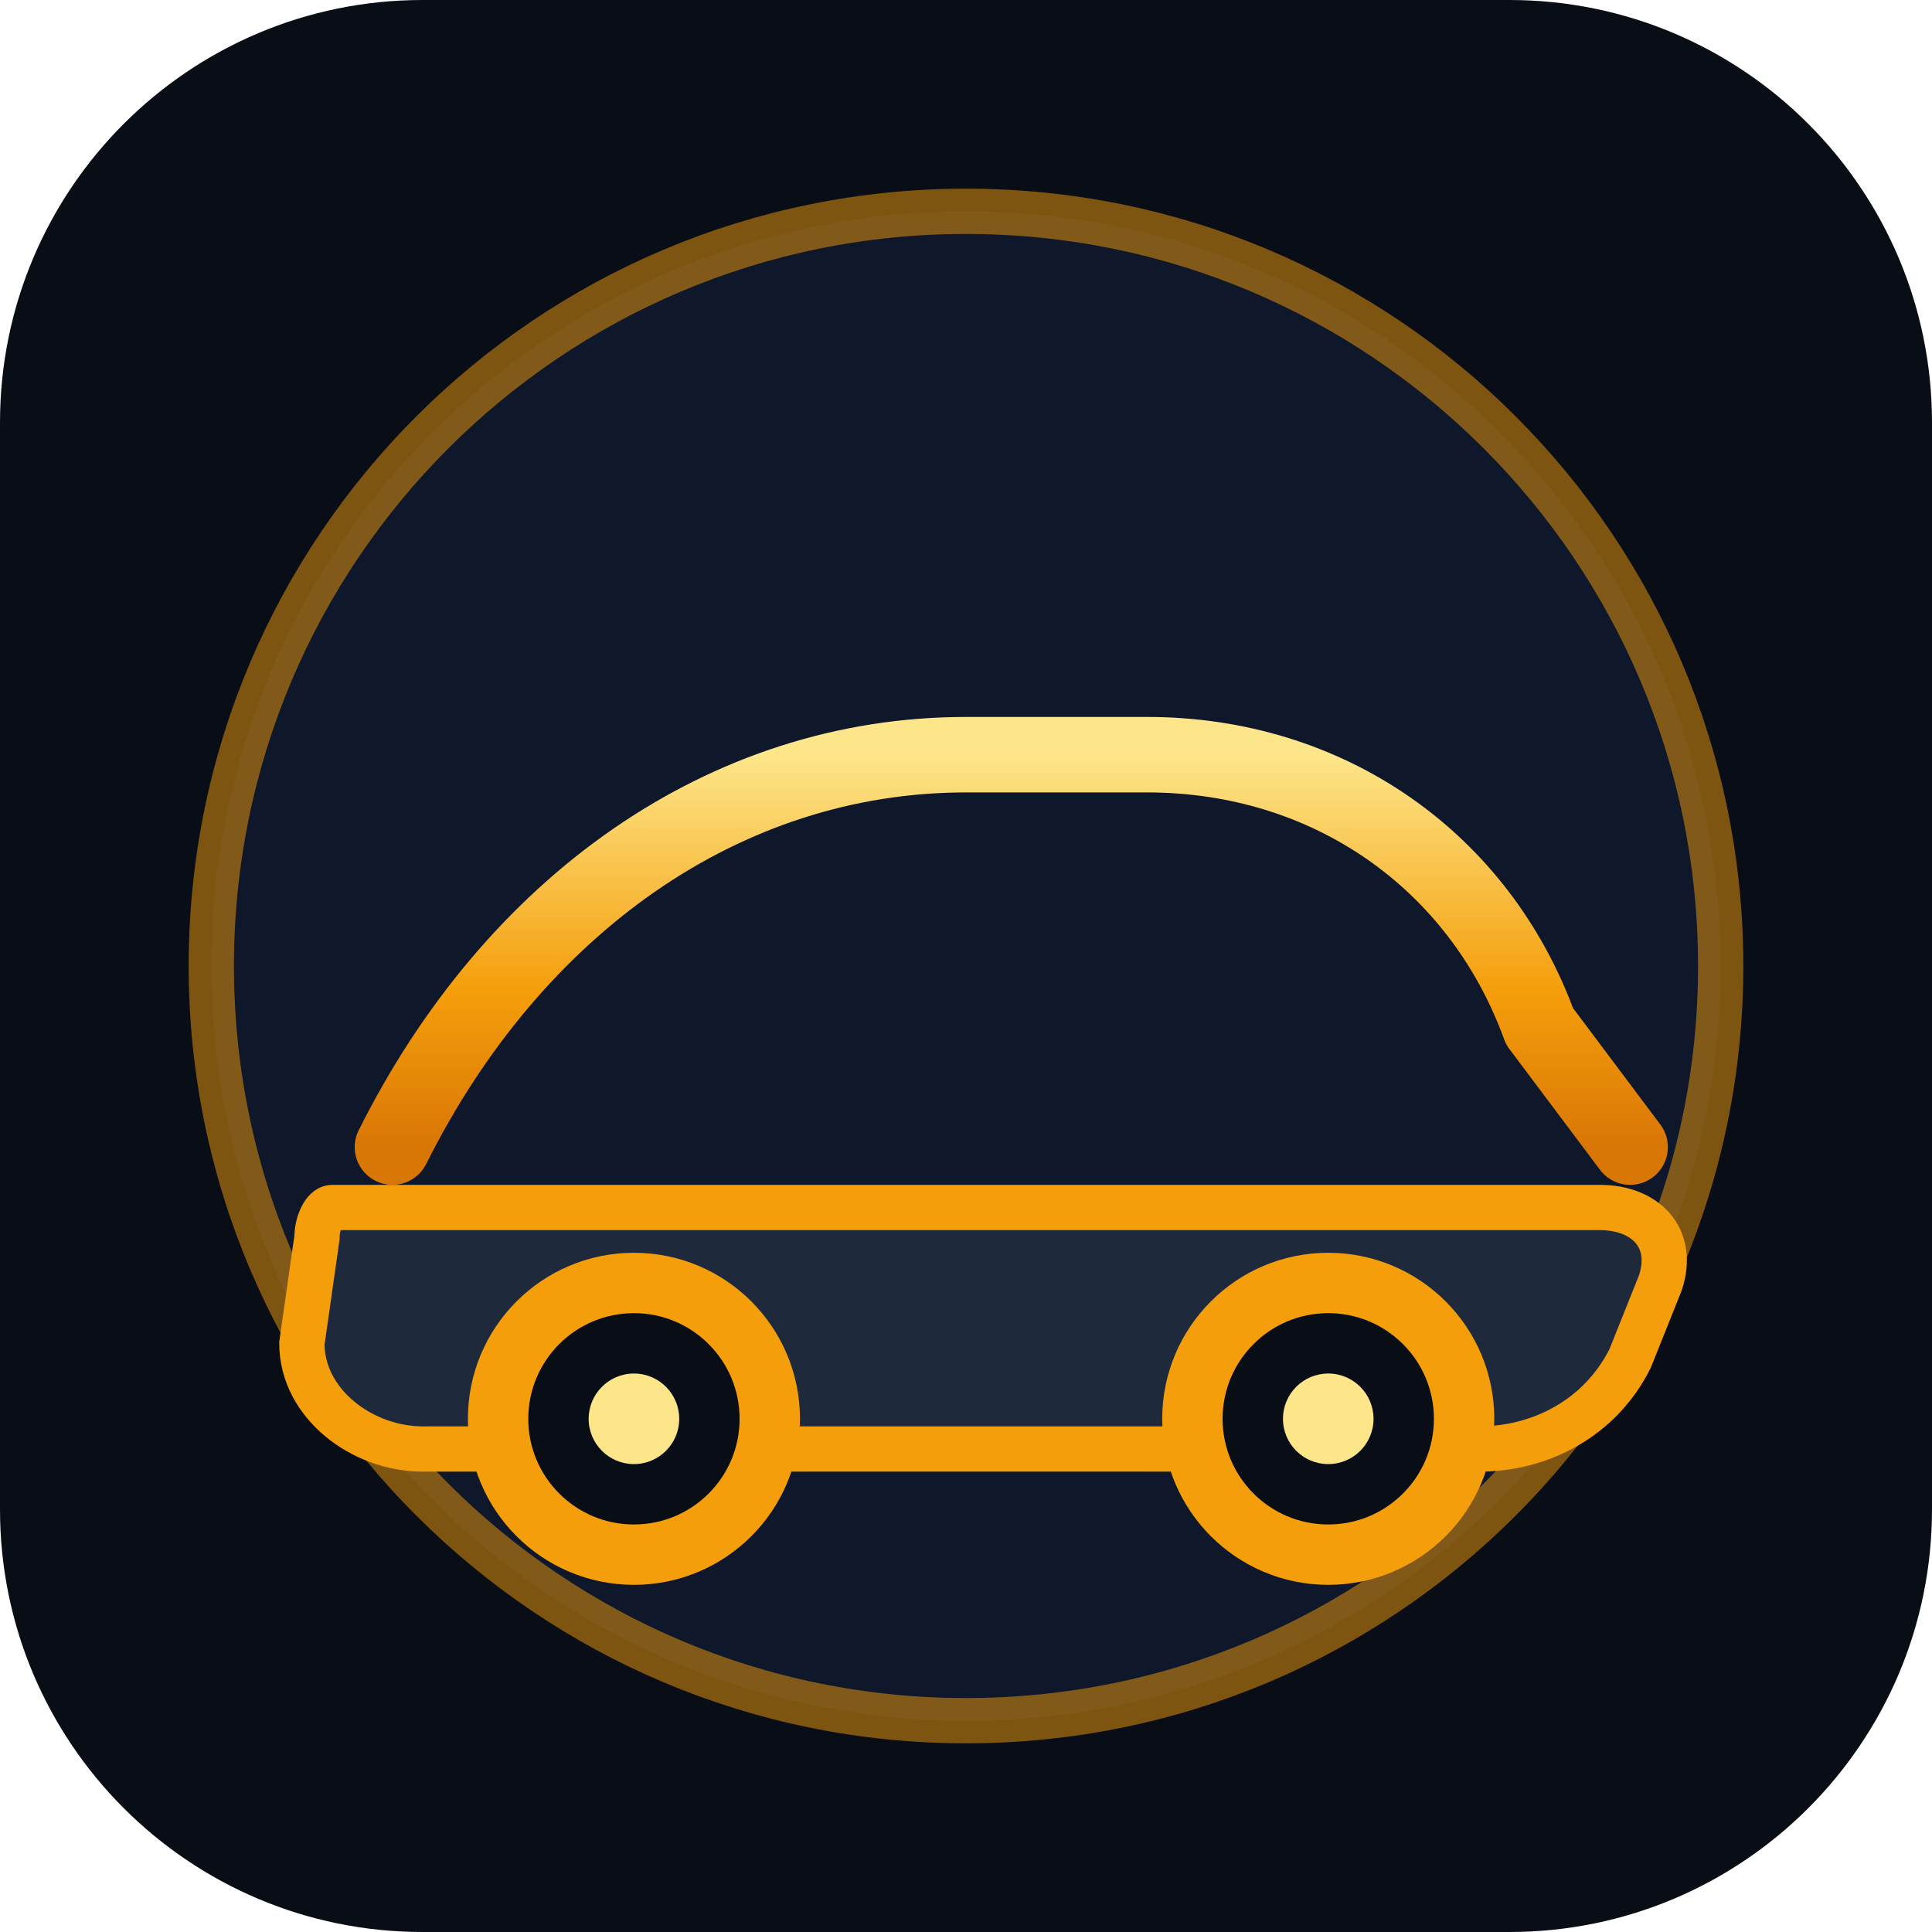
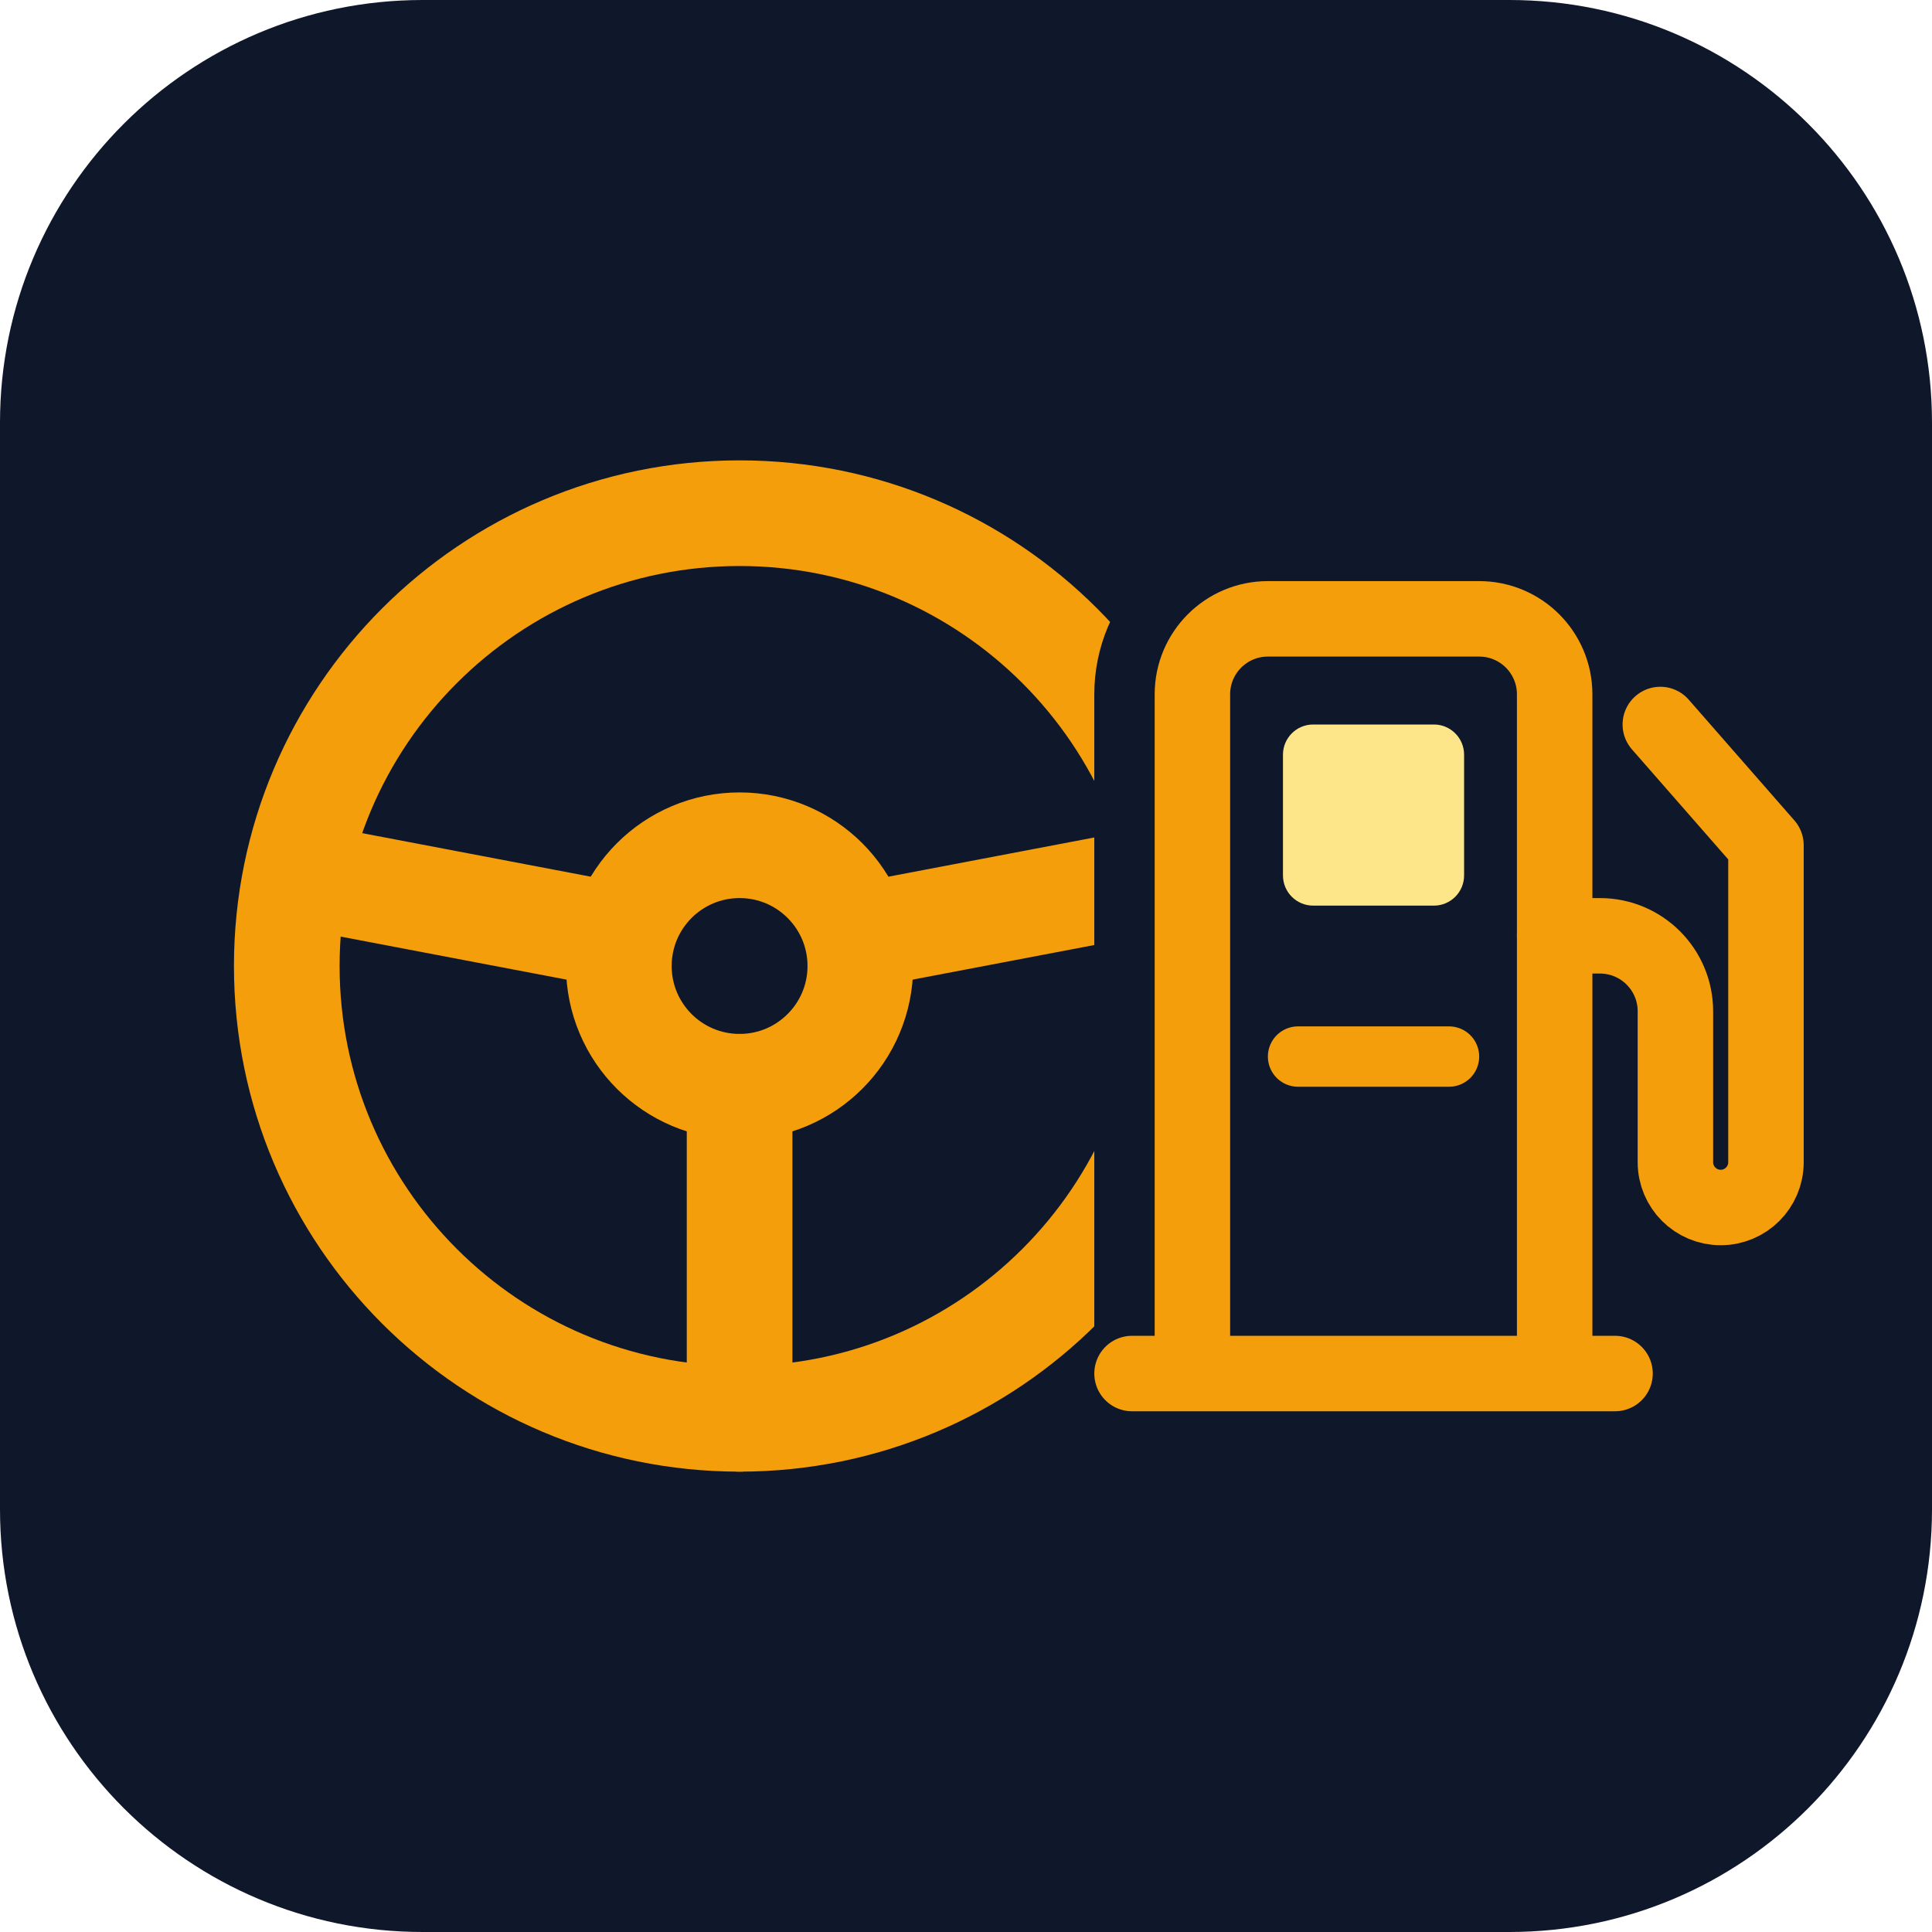
- <svg xmlns="http://www.w3.org/2000/svg" viewBox="0 0 128 128">
-   <defs>
-     <linearGradient id="amberGlow" x1="0%" y1="0%" x2="0%" y2="100%">
-       <stop offset="0%" stop-color="#FDE68A" />
-       <stop offset="60%" stop-color="#F59E0B" />
-       <stop offset="100%" stop-color="#D97706" />
-     </linearGradient>
-   </defs>
-   <rect width="128" height="128" rx="28" fill="#090D16" />
-   <circle cx="64" cy="64" r="50" fill="#0F172A" stroke="#F59E0B" stroke-opacity="0.5" stroke-width="3" />
-   <g transform="translate(20, 24)">
-     <path d="M 6 52 C 14 36 28 26 44 26 L 56 26 C 68 26 78 33 82 44 L 88 52" fill="none" stroke="url(#amberGlow)" stroke-width="5" stroke-linecap="round" stroke-linejoin="round" />
-     <path d="M 2 56 L 86 56 C 89 56 91 58 90 61 L 88 66 C 86 70 82 72 78 72 L 8 72 C 4 72 0 69 0 65 L 1 58 C 1 57 1.5 56 2 56 Z" fill="#1E293B" stroke="#F59E0B" stroke-width="3" />
-     <circle cx="22" cy="70" r="9" fill="#090D16" stroke="#F59E0B" stroke-width="4" />
-     <circle cx="68" cy="70" r="9" fill="#090D16" stroke="#F59E0B" stroke-width="4" />
-     <circle cx="22" cy="70" r="3" fill="#FDE68A" />
-     <circle cx="68" cy="70" r="3" fill="#FDE68A" />
+ <svg xmlns="http://www.w3.org/2000/svg" viewBox="0 0 128 128" role="img" aria-labelledby="title">
+   <rect width="128" height="128" rx="28" fill="#0F172A" />
+   <g fill="none" stroke="#F59E0B" stroke-width="7" stroke-linecap="round" stroke-linejoin="round">
+     <circle cx="49" cy="64" r="30" />
+     <circle cx="49" cy="64" r="8" />
+     <path d="M20 58 41 62m16 0 21-4M49 72v22" />
  </g>
+   <path d="M79 90V46a5 5 0 0 1 5-5h14a5 5 0 0 1 5 5v44" fill="#0F172A" stroke="#0F172A" stroke-width="13" />
+   <g stroke="#F59E0B" stroke-width="5" stroke-linecap="round" stroke-linejoin="round">
+     <path d="M79 90V46a5 5 0 0 1 5-5h14a5 5 0 0 1 5 5v44M75 91h32" fill="#0F172A" />
+     <path d="M103 62h3a5 5 0 0 1 5 5v10a3 3 0 0 0 6 0V56l-7-8" fill="none" />
+   </g>
+   <rect x="85" y="48" width="12" height="12" rx="2" fill="#FDE68A" />
+   <path d="M86 70h10" stroke="#F59E0B" stroke-width="4" stroke-linecap="round" />
</svg>
